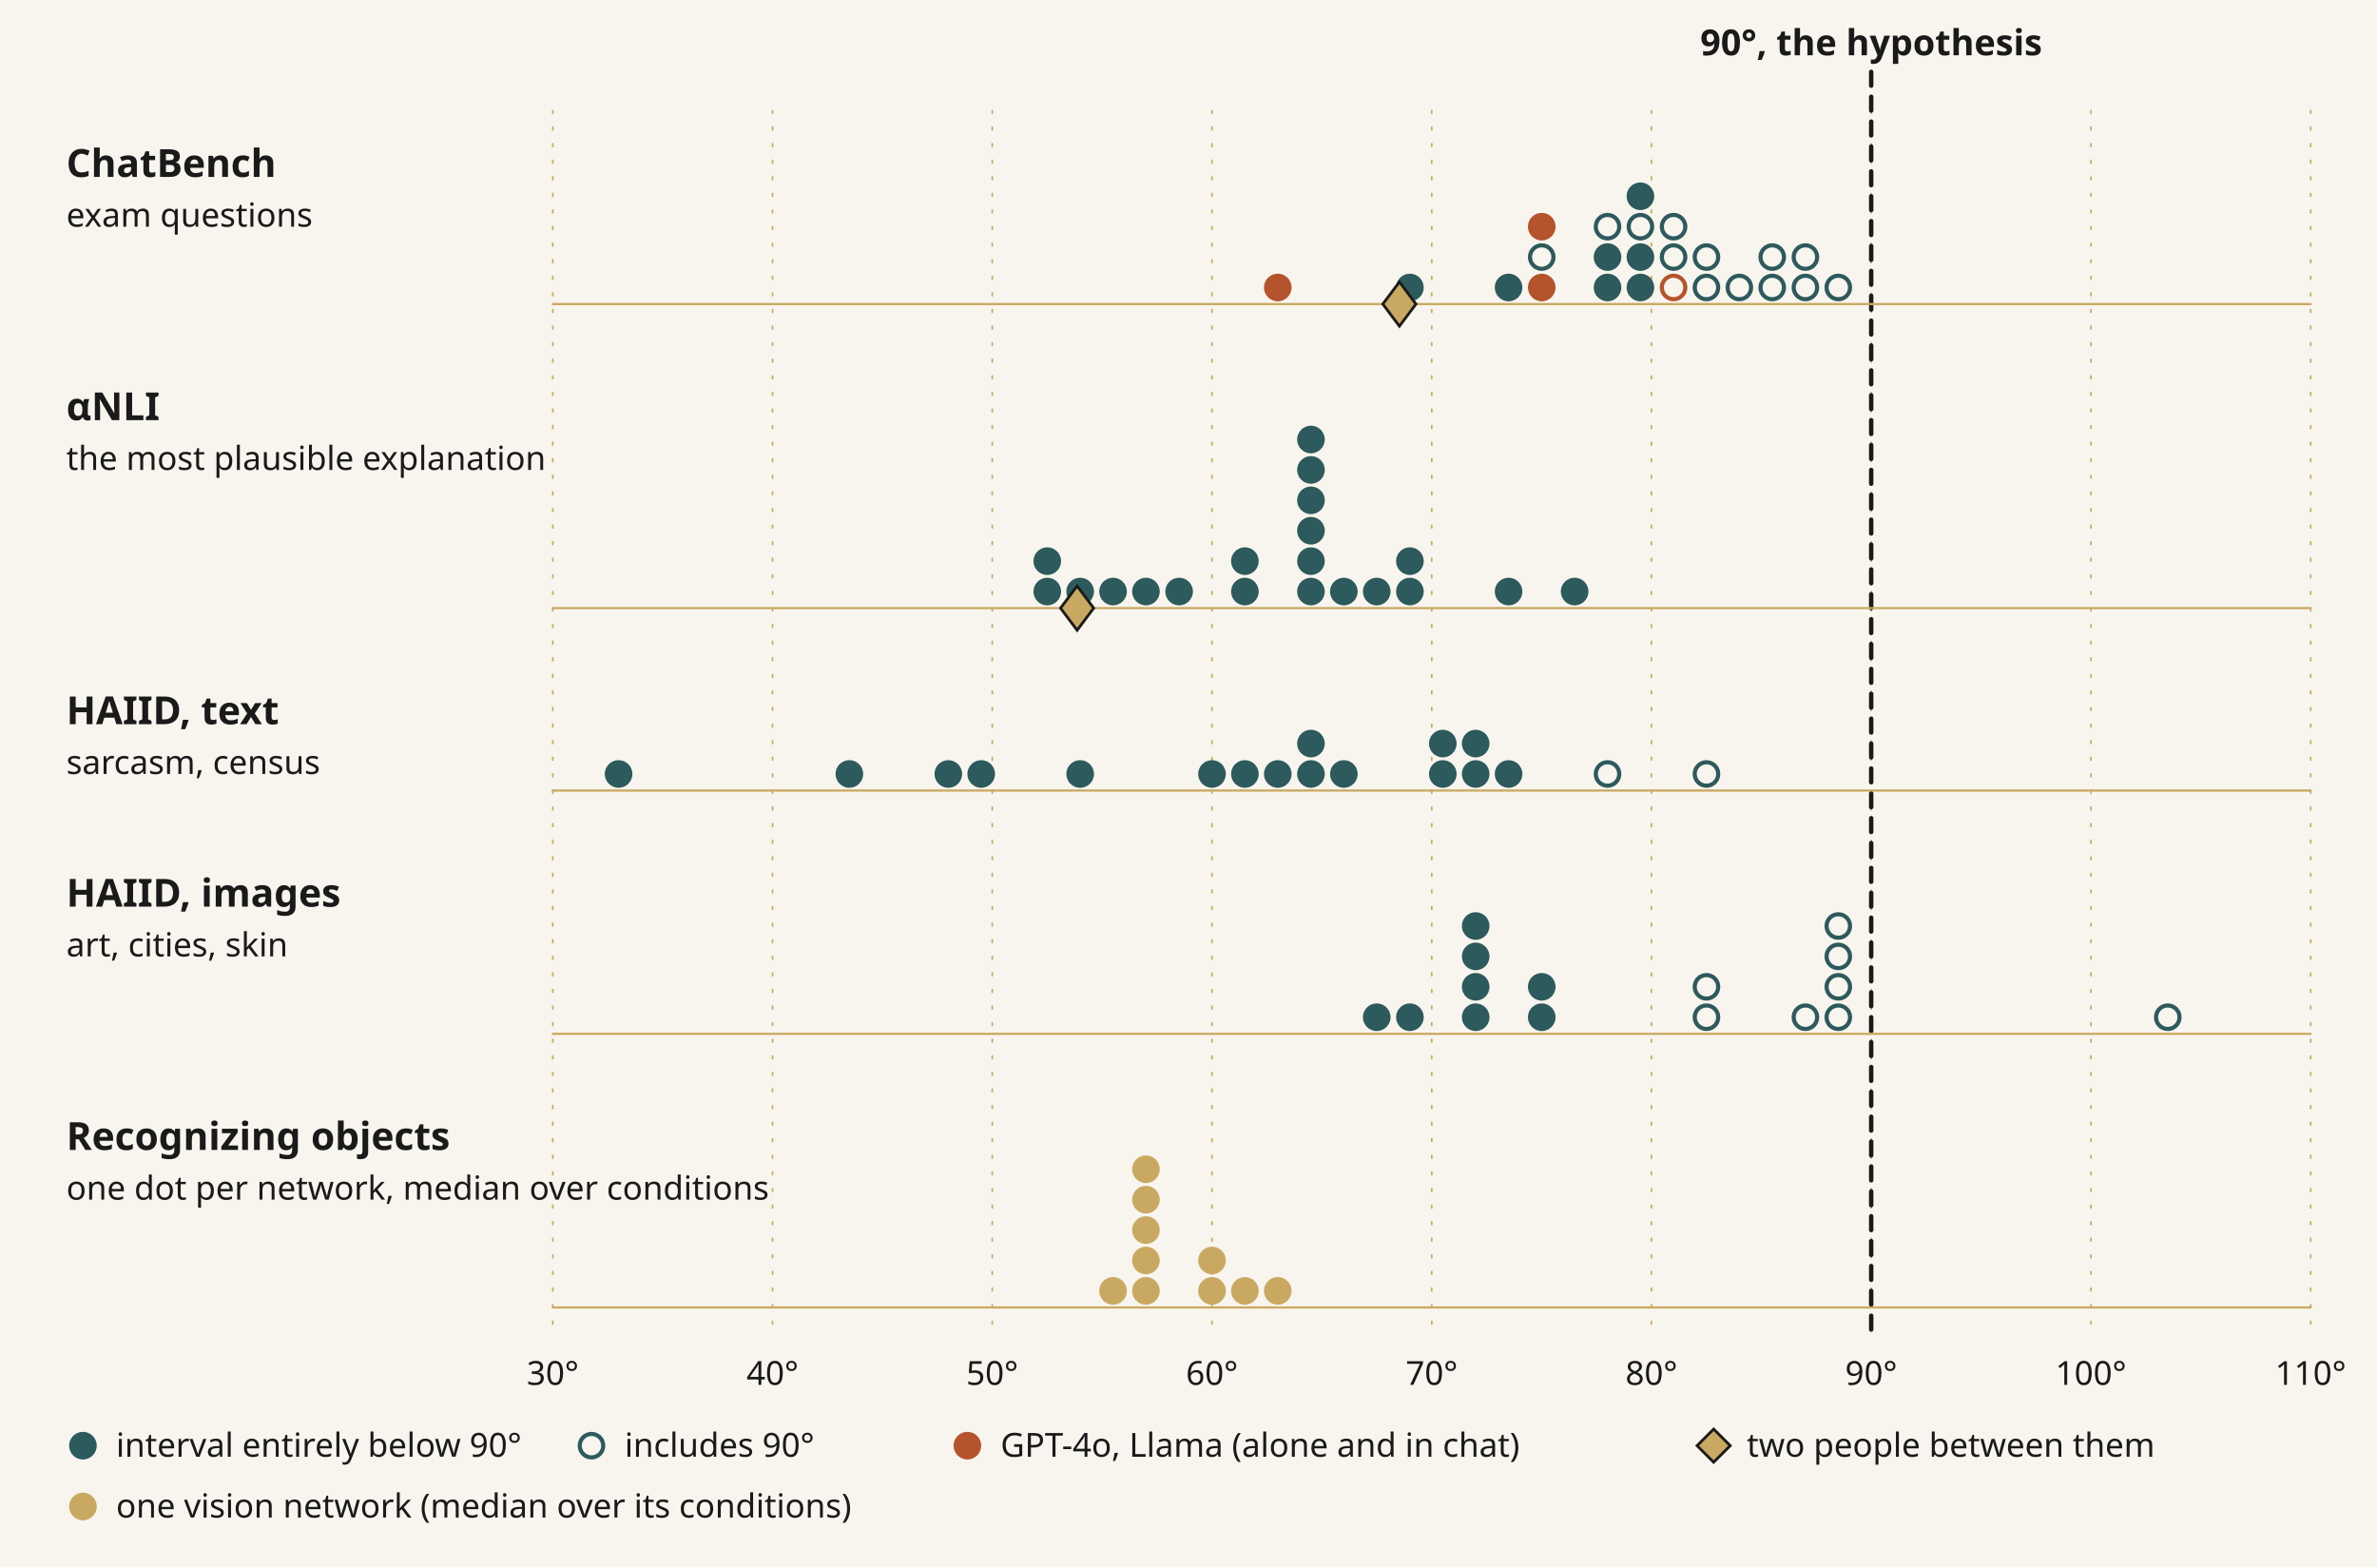
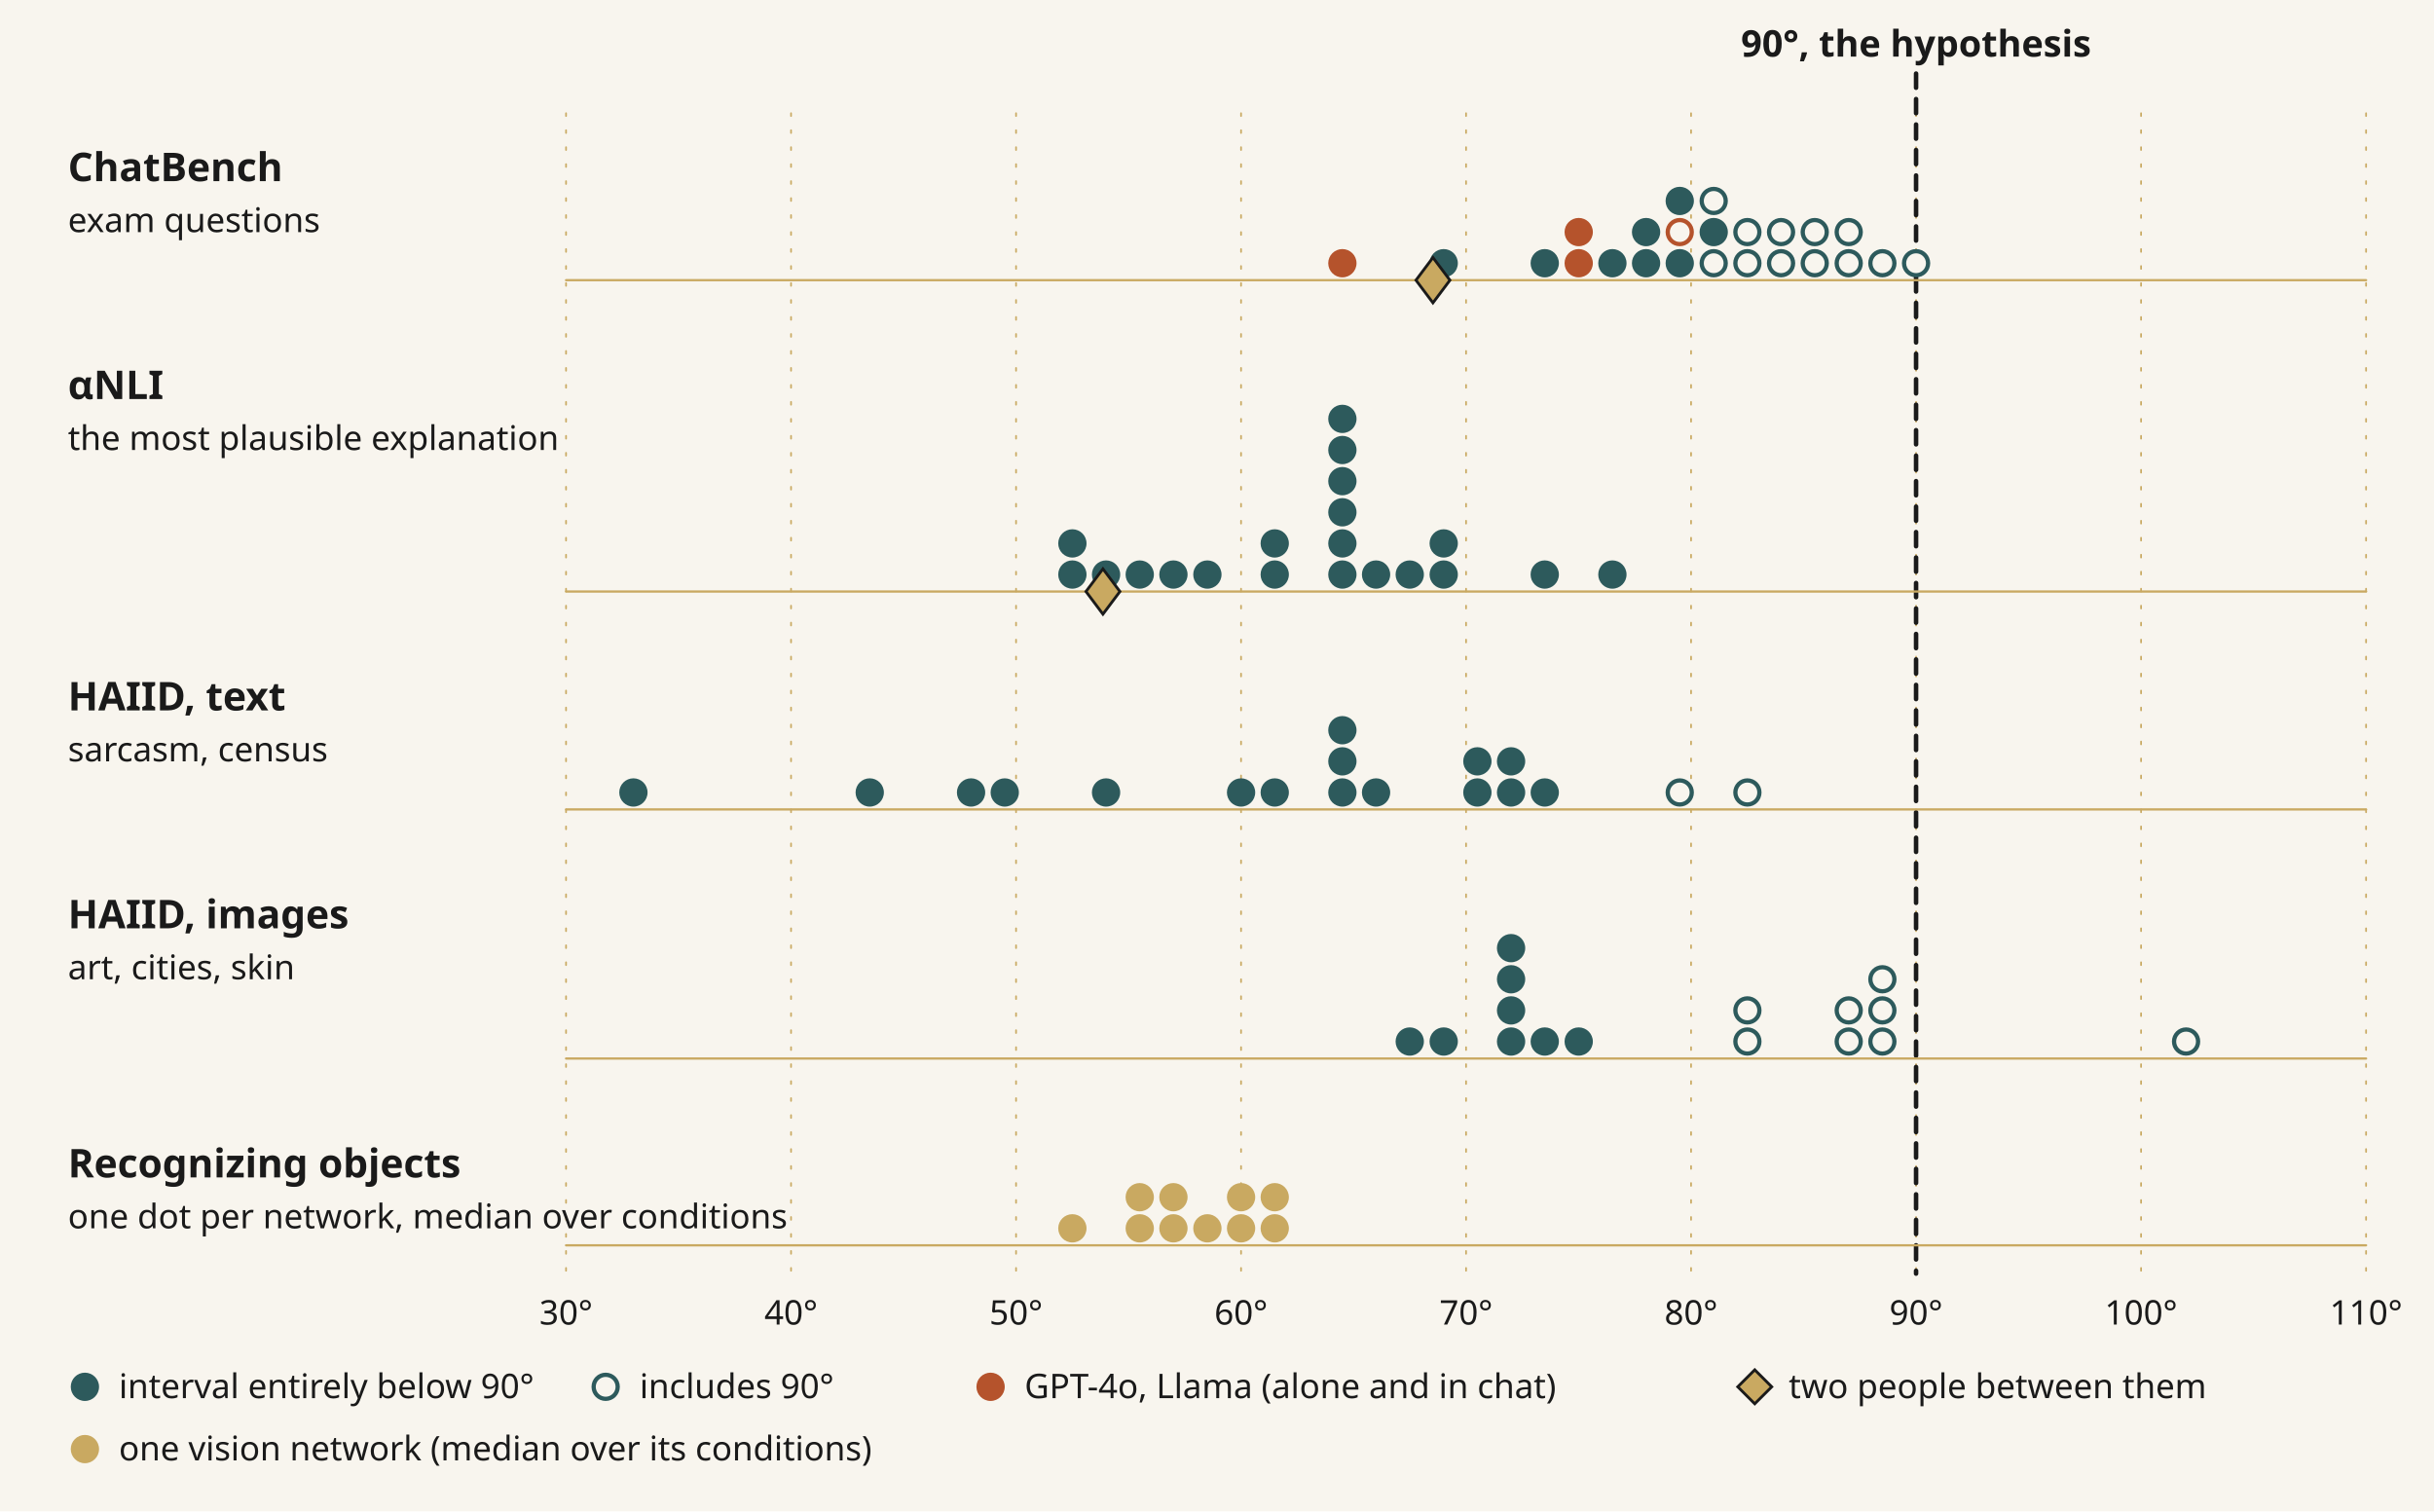
- <svg xmlns="http://www.w3.org/2000/svg" viewBox="0 0 860 567" width="100%" role="img" aria-label="Dot plot: 88 comparisons between people and machines, split by data family, on the angle scale from 30 to 110 degrees. Almost all the dots are to the left of the 90 degree line: the angle is not a right angle, and it changes with the task.">
-   <rect width="860" height="567" fill="#F8F5EE" />
-   <line x1="200.0" y1="40.0" x2="200.0" y2="483.0" stroke="#C9A961" stroke-width="0.6" stroke-linecap="round" stroke-dasharray="1 5" />
-   <text font-family="sans-serif" x="200.0" y="501.0" font-size="12" fill="#1A1A1A" text-anchor="middle">30°</text>
-   <line x1="279.5" y1="40.0" x2="279.5" y2="483.0" stroke="#C9A961" stroke-width="0.6" stroke-linecap="round" stroke-dasharray="1 5" />
-   <text font-family="sans-serif" x="279.5" y="501.0" font-size="12" fill="#1A1A1A" text-anchor="middle">40°</text>
-   <line x1="359.0" y1="40.0" x2="359.0" y2="483.0" stroke="#C9A961" stroke-width="0.6" stroke-linecap="round" stroke-dasharray="1 5" />
-   <text font-family="sans-serif" x="359.0" y="501.0" font-size="12" fill="#1A1A1A" text-anchor="middle">50°</text>
-   <line x1="438.5" y1="40.0" x2="438.5" y2="483.0" stroke="#C9A961" stroke-width="0.6" stroke-linecap="round" stroke-dasharray="1 5" />
-   <text font-family="sans-serif" x="438.5" y="501.0" font-size="12" fill="#1A1A1A" text-anchor="middle">60°</text>
-   <line x1="518.0" y1="40.0" x2="518.0" y2="483.0" stroke="#C9A961" stroke-width="0.6" stroke-linecap="round" stroke-dasharray="1 5" />
-   <text font-family="sans-serif" x="518.0" y="501.0" font-size="12" fill="#1A1A1A" text-anchor="middle">70°</text>
-   <line x1="597.5" y1="40.0" x2="597.5" y2="483.0" stroke="#C9A961" stroke-width="0.6" stroke-linecap="round" stroke-dasharray="1 5" />
-   <text font-family="sans-serif" x="597.5" y="501.0" font-size="12" fill="#1A1A1A" text-anchor="middle">80°</text>
-   <line x1="677.0" y1="40.0" x2="677.0" y2="483.0" stroke="#C9A961" stroke-width="0.6" stroke-linecap="round" stroke-dasharray="1 5" />
-   <text font-family="sans-serif" x="677.0" y="501.0" font-size="12" fill="#1A1A1A" text-anchor="middle">90°</text>
-   <line x1="756.5" y1="40.0" x2="756.5" y2="483.0" stroke="#C9A961" stroke-width="0.6" stroke-linecap="round" stroke-dasharray="1 5" />
-   <text font-family="sans-serif" x="756.5" y="501.0" font-size="12" fill="#1A1A1A" text-anchor="middle">100°</text>
-   <line x1="836.0" y1="40.0" x2="836.0" y2="483.0" stroke="#C9A961" stroke-width="0.6" stroke-linecap="round" stroke-dasharray="1 5" />
-   <text font-family="sans-serif" x="836.0" y="501.0" font-size="12" fill="#1A1A1A" text-anchor="middle">110°</text>
-   <line x1="677.0" y1="26.0" x2="677.0" y2="483.0" stroke="#1A1A1A" stroke-width="1.6" stroke-linecap="round" stroke-dasharray="5 4" />
+ <svg xmlns="http://www.w3.org/2000/svg" viewBox="0 0 860 534" width="100%" role="img" aria-label="Dot plot: 88 comparisons between people and machines, split by data family, on the angle scale from 30 to 110 degrees. Almost all the dots are to the left of the 90 degree line: the angle is not a right angle, and it changes with the task.">
+   <rect width="860" height="534" fill="#F8F5EE" />
+   <line x1="200.0" y1="40.0" x2="200.0" y2="450.0" stroke="#C9A961" stroke-width="0.6" stroke-linecap="round" stroke-dasharray="1 5" />
+   <text font-family="sans-serif" x="200.0" y="468.0" font-size="12" fill="#1A1A1A" text-anchor="middle">30°</text>
+   <line x1="279.5" y1="40.0" x2="279.5" y2="450.0" stroke="#C9A961" stroke-width="0.6" stroke-linecap="round" stroke-dasharray="1 5" />
+   <text font-family="sans-serif" x="279.5" y="468.0" font-size="12" fill="#1A1A1A" text-anchor="middle">40°</text>
+   <line x1="359.0" y1="40.0" x2="359.0" y2="450.0" stroke="#C9A961" stroke-width="0.6" stroke-linecap="round" stroke-dasharray="1 5" />
+   <text font-family="sans-serif" x="359.0" y="468.0" font-size="12" fill="#1A1A1A" text-anchor="middle">50°</text>
+   <line x1="438.5" y1="40.0" x2="438.5" y2="450.0" stroke="#C9A961" stroke-width="0.6" stroke-linecap="round" stroke-dasharray="1 5" />
+   <text font-family="sans-serif" x="438.5" y="468.0" font-size="12" fill="#1A1A1A" text-anchor="middle">60°</text>
+   <line x1="518.0" y1="40.0" x2="518.0" y2="450.0" stroke="#C9A961" stroke-width="0.6" stroke-linecap="round" stroke-dasharray="1 5" />
+   <text font-family="sans-serif" x="518.0" y="468.0" font-size="12" fill="#1A1A1A" text-anchor="middle">70°</text>
+   <line x1="597.5" y1="40.0" x2="597.5" y2="450.0" stroke="#C9A961" stroke-width="0.6" stroke-linecap="round" stroke-dasharray="1 5" />
+   <text font-family="sans-serif" x="597.5" y="468.0" font-size="12" fill="#1A1A1A" text-anchor="middle">80°</text>
+   <line x1="677.0" y1="40.0" x2="677.0" y2="450.0" stroke="#C9A961" stroke-width="0.6" stroke-linecap="round" stroke-dasharray="1 5" />
+   <text font-family="sans-serif" x="677.0" y="468.0" font-size="12" fill="#1A1A1A" text-anchor="middle">90°</text>
+   <line x1="756.5" y1="40.0" x2="756.5" y2="450.0" stroke="#C9A961" stroke-width="0.6" stroke-linecap="round" stroke-dasharray="1 5" />
+   <text font-family="sans-serif" x="756.5" y="468.0" font-size="12" fill="#1A1A1A" text-anchor="middle">100°</text>
+   <line x1="836.0" y1="40.0" x2="836.0" y2="450.0" stroke="#C9A961" stroke-width="0.6" stroke-linecap="round" stroke-dasharray="1 5" />
+   <text font-family="sans-serif" x="836.0" y="468.0" font-size="12" fill="#1A1A1A" text-anchor="middle">110°</text>
+   <line x1="677.0" y1="26.0" x2="677.0" y2="450.0" stroke="#1A1A1A" stroke-width="1.6" stroke-linecap="round" stroke-dasharray="5 4" />
  <text font-family="sans-serif" x="677.0" y="20.0" font-size="13" font-weight="700" fill="#1A1A1A" text-anchor="middle">90°, the hypothesis</text>
  <text font-family="sans-serif" x="24.0" y="64.0" font-size="14" font-weight="700" fill="#1A1A1A" text-anchor="start">ChatBench</text>
  <text font-family="sans-serif" x="24.0" y="82.0" font-size="12" fill="#1A1A1A" text-anchor="start">exam questions</text>
-   <line x1="200.0" y1="110.0" x2="836.0" y2="110.0" stroke="#C9A961" stroke-width="0.8" stroke-linecap="round" />
-   <circle cx="462.3" cy="104.0" r="5.0" fill="#B5532C" />
-   <circle cx="510.1" cy="104.0" r="5.0" fill="#2D5A5C" />
-   <circle cx="545.8" cy="104.0" r="5.0" fill="#2D5A5C" />
-   <circle cx="557.8" cy="104.0" r="5.0" fill="#B5532C" />
-   <circle cx="557.8" cy="93.0" r="4.25" fill="#F8F5EE" stroke="#2D5A5C" stroke-width="1.5" />
+   <line x1="200.0" y1="99.0" x2="836.0" y2="99.0" stroke="#C9A961" stroke-width="0.8" stroke-linecap="round" />
+   <circle cx="474.3" cy="93.0" r="5.0" fill="#B5532C" />
+   <circle cx="510.1" cy="93.0" r="5.0" fill="#2D5A5C" />
+   <circle cx="545.8" cy="93.0" r="5.0" fill="#2D5A5C" />
+   <circle cx="557.8" cy="93.0" r="5.0" fill="#B5532C" />
  <circle cx="557.8" cy="82.0" r="5.0" fill="#B5532C" />
-   <circle cx="581.6" cy="104.0" r="5.0" fill="#2D5A5C" />
+   <circle cx="569.7" cy="93.0" r="5.0" fill="#2D5A5C" />
  <circle cx="581.6" cy="93.0" r="5.0" fill="#2D5A5C" />
-   <circle cx="581.6" cy="82.0" r="4.25" fill="#F8F5EE" stroke="#2D5A5C" stroke-width="1.5" />
-   <circle cx="593.5" cy="104.0" r="5.0" fill="#2D5A5C" />
+   <circle cx="581.6" cy="82.0" r="5.0" fill="#2D5A5C" />
  <circle cx="593.5" cy="93.0" r="5.0" fill="#2D5A5C" />
-   <circle cx="593.5" cy="82.0" r="4.25" fill="#F8F5EE" stroke="#2D5A5C" stroke-width="1.5" />
+   <circle cx="593.5" cy="82.0" r="4.25" fill="#F8F5EE" stroke="#B5532C" stroke-width="1.5" />
  <circle cx="593.5" cy="71.0" r="5.0" fill="#2D5A5C" />
-   <circle cx="605.5" cy="104.0" r="4.25" fill="#F8F5EE" stroke="#B5532C" stroke-width="1.5" />
  <circle cx="605.5" cy="93.0" r="4.25" fill="#F8F5EE" stroke="#2D5A5C" stroke-width="1.5" />
-   <circle cx="605.5" cy="82.0" r="4.25" fill="#F8F5EE" stroke="#2D5A5C" stroke-width="1.5" />
-   <circle cx="617.4" cy="104.0" r="4.25" fill="#F8F5EE" stroke="#2D5A5C" stroke-width="1.5" />
+   <circle cx="605.5" cy="82.0" r="5.0" fill="#2D5A5C" />
+   <circle cx="605.5" cy="71.0" r="4.25" fill="#F8F5EE" stroke="#2D5A5C" stroke-width="1.5" />
  <circle cx="617.4" cy="93.0" r="4.25" fill="#F8F5EE" stroke="#2D5A5C" stroke-width="1.5" />
-   <circle cx="629.3" cy="104.0" r="4.25" fill="#F8F5EE" stroke="#2D5A5C" stroke-width="1.5" />
-   <circle cx="641.2" cy="104.0" r="4.25" fill="#F8F5EE" stroke="#2D5A5C" stroke-width="1.5" />
+   <circle cx="617.4" cy="82.0" r="4.25" fill="#F8F5EE" stroke="#2D5A5C" stroke-width="1.5" />
+   <circle cx="629.3" cy="93.0" r="4.25" fill="#F8F5EE" stroke="#2D5A5C" stroke-width="1.5" />
+   <circle cx="629.3" cy="82.0" r="4.25" fill="#F8F5EE" stroke="#2D5A5C" stroke-width="1.5" />
  <circle cx="641.2" cy="93.0" r="4.25" fill="#F8F5EE" stroke="#2D5A5C" stroke-width="1.5" />
-   <circle cx="653.2" cy="104.0" r="4.25" fill="#F8F5EE" stroke="#2D5A5C" stroke-width="1.5" />
+   <circle cx="641.2" cy="82.0" r="4.25" fill="#F8F5EE" stroke="#2D5A5C" stroke-width="1.5" />
  <circle cx="653.2" cy="93.0" r="4.25" fill="#F8F5EE" stroke="#2D5A5C" stroke-width="1.5" />
-   <circle cx="665.1" cy="104.0" r="4.25" fill="#F8F5EE" stroke="#2D5A5C" stroke-width="1.5" />
-   <polygon points="506.3,102.0 512.3,110.0 506.3,118.0 500.3,110.0" fill="#C9A961" stroke="#1A1A1A" stroke-width="1" />
-   <text font-family="sans-serif" x="24.0" y="152.0" font-size="14" font-weight="700" fill="#1A1A1A" text-anchor="start">αNLI</text>
-   <text font-family="sans-serif" x="24.0" y="170.0" font-size="12" fill="#1A1A1A" text-anchor="start">the most plausible explanation</text>
-   <line x1="200.0" y1="220.0" x2="836.0" y2="220.0" stroke="#C9A961" stroke-width="0.8" stroke-linecap="round" />
-   <circle cx="378.9" cy="214.0" r="5.0" fill="#2D5A5C" />
+   <circle cx="653.2" cy="82.0" r="4.25" fill="#F8F5EE" stroke="#2D5A5C" stroke-width="1.5" />
+   <circle cx="665.1" cy="93.0" r="4.25" fill="#F8F5EE" stroke="#2D5A5C" stroke-width="1.5" />
+   <circle cx="677.0" cy="93.0" r="4.25" fill="#F8F5EE" stroke="#2D5A5C" stroke-width="1.5" />
+   <polygon points="506.3,91.0 512.3,99.0 506.3,107.0 500.3,99.0" fill="#C9A961" stroke="#1A1A1A" stroke-width="1" />
+   <text font-family="sans-serif" x="24.0" y="141.0" font-size="14" font-weight="700" fill="#1A1A1A" text-anchor="start">αNLI</text>
+   <text font-family="sans-serif" x="24.0" y="159.0" font-size="12" fill="#1A1A1A" text-anchor="start">the most plausible explanation</text>
+   <line x1="200.0" y1="209.0" x2="836.0" y2="209.0" stroke="#C9A961" stroke-width="0.8" stroke-linecap="round" />
  <circle cx="378.9" cy="203.0" r="5.0" fill="#2D5A5C" />
-   <circle cx="390.8" cy="214.0" r="5.0" fill="#2D5A5C" />
-   <circle cx="402.7" cy="214.0" r="5.0" fill="#2D5A5C" />
-   <circle cx="414.6" cy="214.0" r="5.0" fill="#2D5A5C" />
-   <circle cx="426.6" cy="214.0" r="5.0" fill="#2D5A5C" />
-   <circle cx="450.4" cy="214.0" r="5.0" fill="#2D5A5C" />
+   <circle cx="378.9" cy="192.0" r="5.0" fill="#2D5A5C" />
+   <circle cx="390.8" cy="203.0" r="5.0" fill="#2D5A5C" />
+   <circle cx="402.7" cy="203.0" r="5.0" fill="#2D5A5C" />
+   <circle cx="414.6" cy="203.0" r="5.0" fill="#2D5A5C" />
+   <circle cx="426.6" cy="203.0" r="5.0" fill="#2D5A5C" />
  <circle cx="450.4" cy="203.0" r="5.0" fill="#2D5A5C" />
-   <circle cx="474.3" cy="214.0" r="5.0" fill="#2D5A5C" />
+   <circle cx="450.4" cy="192.0" r="5.0" fill="#2D5A5C" />
  <circle cx="474.3" cy="203.0" r="5.0" fill="#2D5A5C" />
  <circle cx="474.3" cy="192.0" r="5.0" fill="#2D5A5C" />
  <circle cx="474.3" cy="181.0" r="5.0" fill="#2D5A5C" />
  <circle cx="474.3" cy="170.0" r="5.0" fill="#2D5A5C" />
  <circle cx="474.3" cy="159.0" r="5.0" fill="#2D5A5C" />
-   <circle cx="486.2" cy="214.0" r="5.0" fill="#2D5A5C" />
-   <circle cx="498.1" cy="214.0" r="5.0" fill="#2D5A5C" />
-   <circle cx="510.1" cy="214.0" r="5.0" fill="#2D5A5C" />
+   <circle cx="474.3" cy="148.0" r="5.0" fill="#2D5A5C" />
+   <circle cx="486.2" cy="203.0" r="5.0" fill="#2D5A5C" />
+   <circle cx="498.1" cy="203.0" r="5.0" fill="#2D5A5C" />
  <circle cx="510.1" cy="203.0" r="5.0" fill="#2D5A5C" />
-   <circle cx="545.8" cy="214.0" r="5.0" fill="#2D5A5C" />
-   <circle cx="569.7" cy="214.0" r="5.0" fill="#2D5A5C" />
-   <polygon points="389.7,212.0 395.7,220.0 389.7,228.0 383.7,220.0" fill="#C9A961" stroke="#1A1A1A" stroke-width="1" />
-   <text font-family="sans-serif" x="24.0" y="262.0" font-size="14" font-weight="700" fill="#1A1A1A" text-anchor="start">HAIID, text</text>
-   <text font-family="sans-serif" x="24.0" y="280.0" font-size="12" fill="#1A1A1A" text-anchor="start">sarcasm, census</text>
+   <circle cx="510.1" cy="192.0" r="5.0" fill="#2D5A5C" />
+   <circle cx="545.8" cy="203.0" r="5.0" fill="#2D5A5C" />
+   <circle cx="569.7" cy="203.0" r="5.0" fill="#2D5A5C" />
+   <polygon points="389.7,201.0 395.7,209.0 389.7,217.0 383.7,209.0" fill="#C9A961" stroke="#1A1A1A" stroke-width="1" />
+   <text font-family="sans-serif" x="24.0" y="251.0" font-size="14" font-weight="700" fill="#1A1A1A" text-anchor="start">HAIID, text</text>
+   <text font-family="sans-serif" x="24.0" y="269.0" font-size="12" fill="#1A1A1A" text-anchor="start">sarcasm, census</text>
  <line x1="200.0" y1="286.0" x2="836.0" y2="286.0" stroke="#C9A961" stroke-width="0.8" stroke-linecap="round" />
  <circle cx="223.8" cy="280.0" r="5.0" fill="#2D5A5C" />
  <circle cx="307.3" cy="280.0" r="5.0" fill="#2D5A5C" />
  <circle cx="343.1" cy="280.0" r="5.0" fill="#2D5A5C" />
  <circle cx="355.0" cy="280.0" r="5.0" fill="#2D5A5C" />
  <circle cx="390.8" cy="280.0" r="5.0" fill="#2D5A5C" />
  <circle cx="438.5" cy="280.0" r="5.0" fill="#2D5A5C" />
  <circle cx="450.4" cy="280.0" r="5.0" fill="#2D5A5C" />
-   <circle cx="462.3" cy="280.0" r="5.0" fill="#2D5A5C" />
  <circle cx="474.3" cy="280.0" r="5.0" fill="#2D5A5C" />
  <circle cx="474.3" cy="269.0" r="5.0" fill="#2D5A5C" />
+   <circle cx="474.3" cy="258.0" r="5.0" fill="#2D5A5C" />
  <circle cx="486.2" cy="280.0" r="5.0" fill="#2D5A5C" />
  <circle cx="522.0" cy="280.0" r="5.0" fill="#2D5A5C" />
  <circle cx="522.0" cy="269.0" r="5.0" fill="#2D5A5C" />
  <circle cx="533.9" cy="280.0" r="5.0" fill="#2D5A5C" />
  <circle cx="533.9" cy="269.0" r="5.0" fill="#2D5A5C" />
  <circle cx="545.8" cy="280.0" r="5.0" fill="#2D5A5C" />
-   <circle cx="581.6" cy="280.0" r="4.25" fill="#F8F5EE" stroke="#2D5A5C" stroke-width="1.5" />
+   <circle cx="593.5" cy="280.0" r="4.25" fill="#F8F5EE" stroke="#2D5A5C" stroke-width="1.5" />
  <circle cx="617.4" cy="280.0" r="4.25" fill="#F8F5EE" stroke="#2D5A5C" stroke-width="1.5" />
  <text font-family="sans-serif" x="24.0" y="328.0" font-size="14" font-weight="700" fill="#1A1A1A" text-anchor="start">HAIID, images</text>
  <text font-family="sans-serif" x="24.0" y="346.0" font-size="12" fill="#1A1A1A" text-anchor="start">art, cities, skin</text>
  <line x1="200.0" y1="374.0" x2="836.0" y2="374.0" stroke="#C9A961" stroke-width="0.8" stroke-linecap="round" />
  <circle cx="498.1" cy="368.0" r="5.0" fill="#2D5A5C" />
  <circle cx="510.1" cy="368.0" r="5.0" fill="#2D5A5C" />
  <circle cx="533.9" cy="368.0" r="5.0" fill="#2D5A5C" />
  <circle cx="533.9" cy="357.0" r="5.0" fill="#2D5A5C" />
  <circle cx="533.9" cy="346.0" r="5.0" fill="#2D5A5C" />
  <circle cx="533.9" cy="335.0" r="5.0" fill="#2D5A5C" />
+   <circle cx="545.8" cy="368.0" r="5.0" fill="#2D5A5C" />
  <circle cx="557.8" cy="368.0" r="5.0" fill="#2D5A5C" />
-   <circle cx="557.8" cy="357.0" r="5.0" fill="#2D5A5C" />
  <circle cx="617.4" cy="368.0" r="4.25" fill="#F8F5EE" stroke="#2D5A5C" stroke-width="1.5" />
  <circle cx="617.4" cy="357.0" r="4.25" fill="#F8F5EE" stroke="#2D5A5C" stroke-width="1.5" />
  <circle cx="653.2" cy="368.0" r="4.25" fill="#F8F5EE" stroke="#2D5A5C" stroke-width="1.5" />
+   <circle cx="653.2" cy="357.0" r="4.25" fill="#F8F5EE" stroke="#2D5A5C" stroke-width="1.5" />
  <circle cx="665.1" cy="368.0" r="4.25" fill="#F8F5EE" stroke="#2D5A5C" stroke-width="1.5" />
  <circle cx="665.1" cy="357.0" r="4.25" fill="#F8F5EE" stroke="#2D5A5C" stroke-width="1.5" />
  <circle cx="665.1" cy="346.0" r="4.25" fill="#F8F5EE" stroke="#2D5A5C" stroke-width="1.5" />
-   <circle cx="665.1" cy="335.0" r="4.25" fill="#F8F5EE" stroke="#2D5A5C" stroke-width="1.5" />
-   <circle cx="784.3" cy="368.0" r="4.25" fill="#F8F5EE" stroke="#2D5A5C" stroke-width="1.5" />
+   <circle cx="772.4" cy="368.0" r="4.25" fill="#F8F5EE" stroke="#2D5A5C" stroke-width="1.5" />
  <text font-family="sans-serif" x="24.0" y="416.0" font-size="14" font-weight="700" fill="#1A1A1A" text-anchor="start">Recognizing objects</text>
  <text font-family="sans-serif" x="24.0" y="434.0" font-size="12" fill="#1A1A1A" text-anchor="start">one dot per network, median over conditions</text>
-   <line x1="200.0" y1="473.0" x2="836.0" y2="473.0" stroke="#C9A961" stroke-width="0.8" stroke-linecap="round" />
-   <circle cx="402.7" cy="467.0" r="5.0" fill="#C9A961" />
-   <circle cx="414.6" cy="467.0" r="5.0" fill="#C9A961" />
-   <circle cx="414.6" cy="456.0" r="5.0" fill="#C9A961" />
-   <circle cx="414.6" cy="445.0" r="5.0" fill="#C9A961" />
+   <line x1="200.0" y1="440.0" x2="836.0" y2="440.0" stroke="#C9A961" stroke-width="0.8" stroke-linecap="round" />
+   <circle cx="378.9" cy="434.0" r="5.0" fill="#C9A961" />
+   <circle cx="402.7" cy="434.0" r="5.0" fill="#C9A961" />
+   <circle cx="402.7" cy="423.0" r="5.0" fill="#C9A961" />
  <circle cx="414.6" cy="434.0" r="5.0" fill="#C9A961" />
  <circle cx="414.6" cy="423.0" r="5.0" fill="#C9A961" />
-   <circle cx="438.5" cy="467.0" r="5.0" fill="#C9A961" />
-   <circle cx="438.5" cy="456.0" r="5.0" fill="#C9A961" />
-   <circle cx="450.4" cy="467.0" r="5.0" fill="#C9A961" />
-   <circle cx="462.3" cy="467.0" r="5.0" fill="#C9A961" />
-   <circle cx="30.0" cy="523.0" r="5.0" fill="#2D5A5C" />
-   <text font-family="sans-serif" x="42.0" y="527.0" font-size="12" fill="#1A1A1A" text-anchor="start">interval entirely below 90°</text>
-   <circle cx="214.0" cy="523.0" r="4.25" fill="#F8F5EE" stroke="#2D5A5C" stroke-width="1.5" />
-   <text font-family="sans-serif" x="226.0" y="527.0" font-size="12" fill="#1A1A1A" text-anchor="start">includes 90°</text>
-   <circle cx="350.0" cy="523.0" r="5.0" fill="#B5532C" />
-   <text font-family="sans-serif" x="362.0" y="527.0" font-size="12" fill="#1A1A1A" text-anchor="start">GPT-4o, Llama (alone and in chat)</text>
-   <polygon points="620,517.0 626,523.0 620,529.0 614,523.0" fill="#C9A961" stroke="#1A1A1A" stroke-width="1" />
-   <text font-family="sans-serif" x="632.0" y="527.0" font-size="12" fill="#1A1A1A" text-anchor="start">two people between them</text>
-   <circle cx="30.0" cy="545.0" r="5.0" fill="#C9A961" />
-   <text font-family="sans-serif" x="42.0" y="549.0" font-size="12" fill="#1A1A1A" text-anchor="start">one vision network (median over its conditions)</text>
+   <circle cx="426.6" cy="434.0" r="5.0" fill="#C9A961" />
+   <circle cx="438.5" cy="434.0" r="5.0" fill="#C9A961" />
+   <circle cx="438.5" cy="423.0" r="5.0" fill="#C9A961" />
+   <circle cx="450.4" cy="434.0" r="5.0" fill="#C9A961" />
+   <circle cx="450.4" cy="423.0" r="5.0" fill="#C9A961" />
+   <circle cx="30.0" cy="490.0" r="5.0" fill="#2D5A5C" />
+   <text font-family="sans-serif" x="42.0" y="494.0" font-size="12" fill="#1A1A1A" text-anchor="start">interval entirely below 90°</text>
+   <circle cx="214.0" cy="490.0" r="4.25" fill="#F8F5EE" stroke="#2D5A5C" stroke-width="1.5" />
+   <text font-family="sans-serif" x="226.0" y="494.0" font-size="12" fill="#1A1A1A" text-anchor="start">includes 90°</text>
+   <circle cx="350.0" cy="490.0" r="5.0" fill="#B5532C" />
+   <text font-family="sans-serif" x="362.0" y="494.0" font-size="12" fill="#1A1A1A" text-anchor="start">GPT-4o, Llama (alone and in chat)</text>
+   <polygon points="620,484.0 626,490.0 620,496.0 614,490.0" fill="#C9A961" stroke="#1A1A1A" stroke-width="1" />
+   <text font-family="sans-serif" x="632.0" y="494.0" font-size="12" fill="#1A1A1A" text-anchor="start">two people between them</text>
+   <circle cx="30.0" cy="512.0" r="5.0" fill="#C9A961" />
+   <text font-family="sans-serif" x="42.0" y="516.0" font-size="12" fill="#1A1A1A" text-anchor="start">one vision network (median over its conditions)</text>
</svg>
